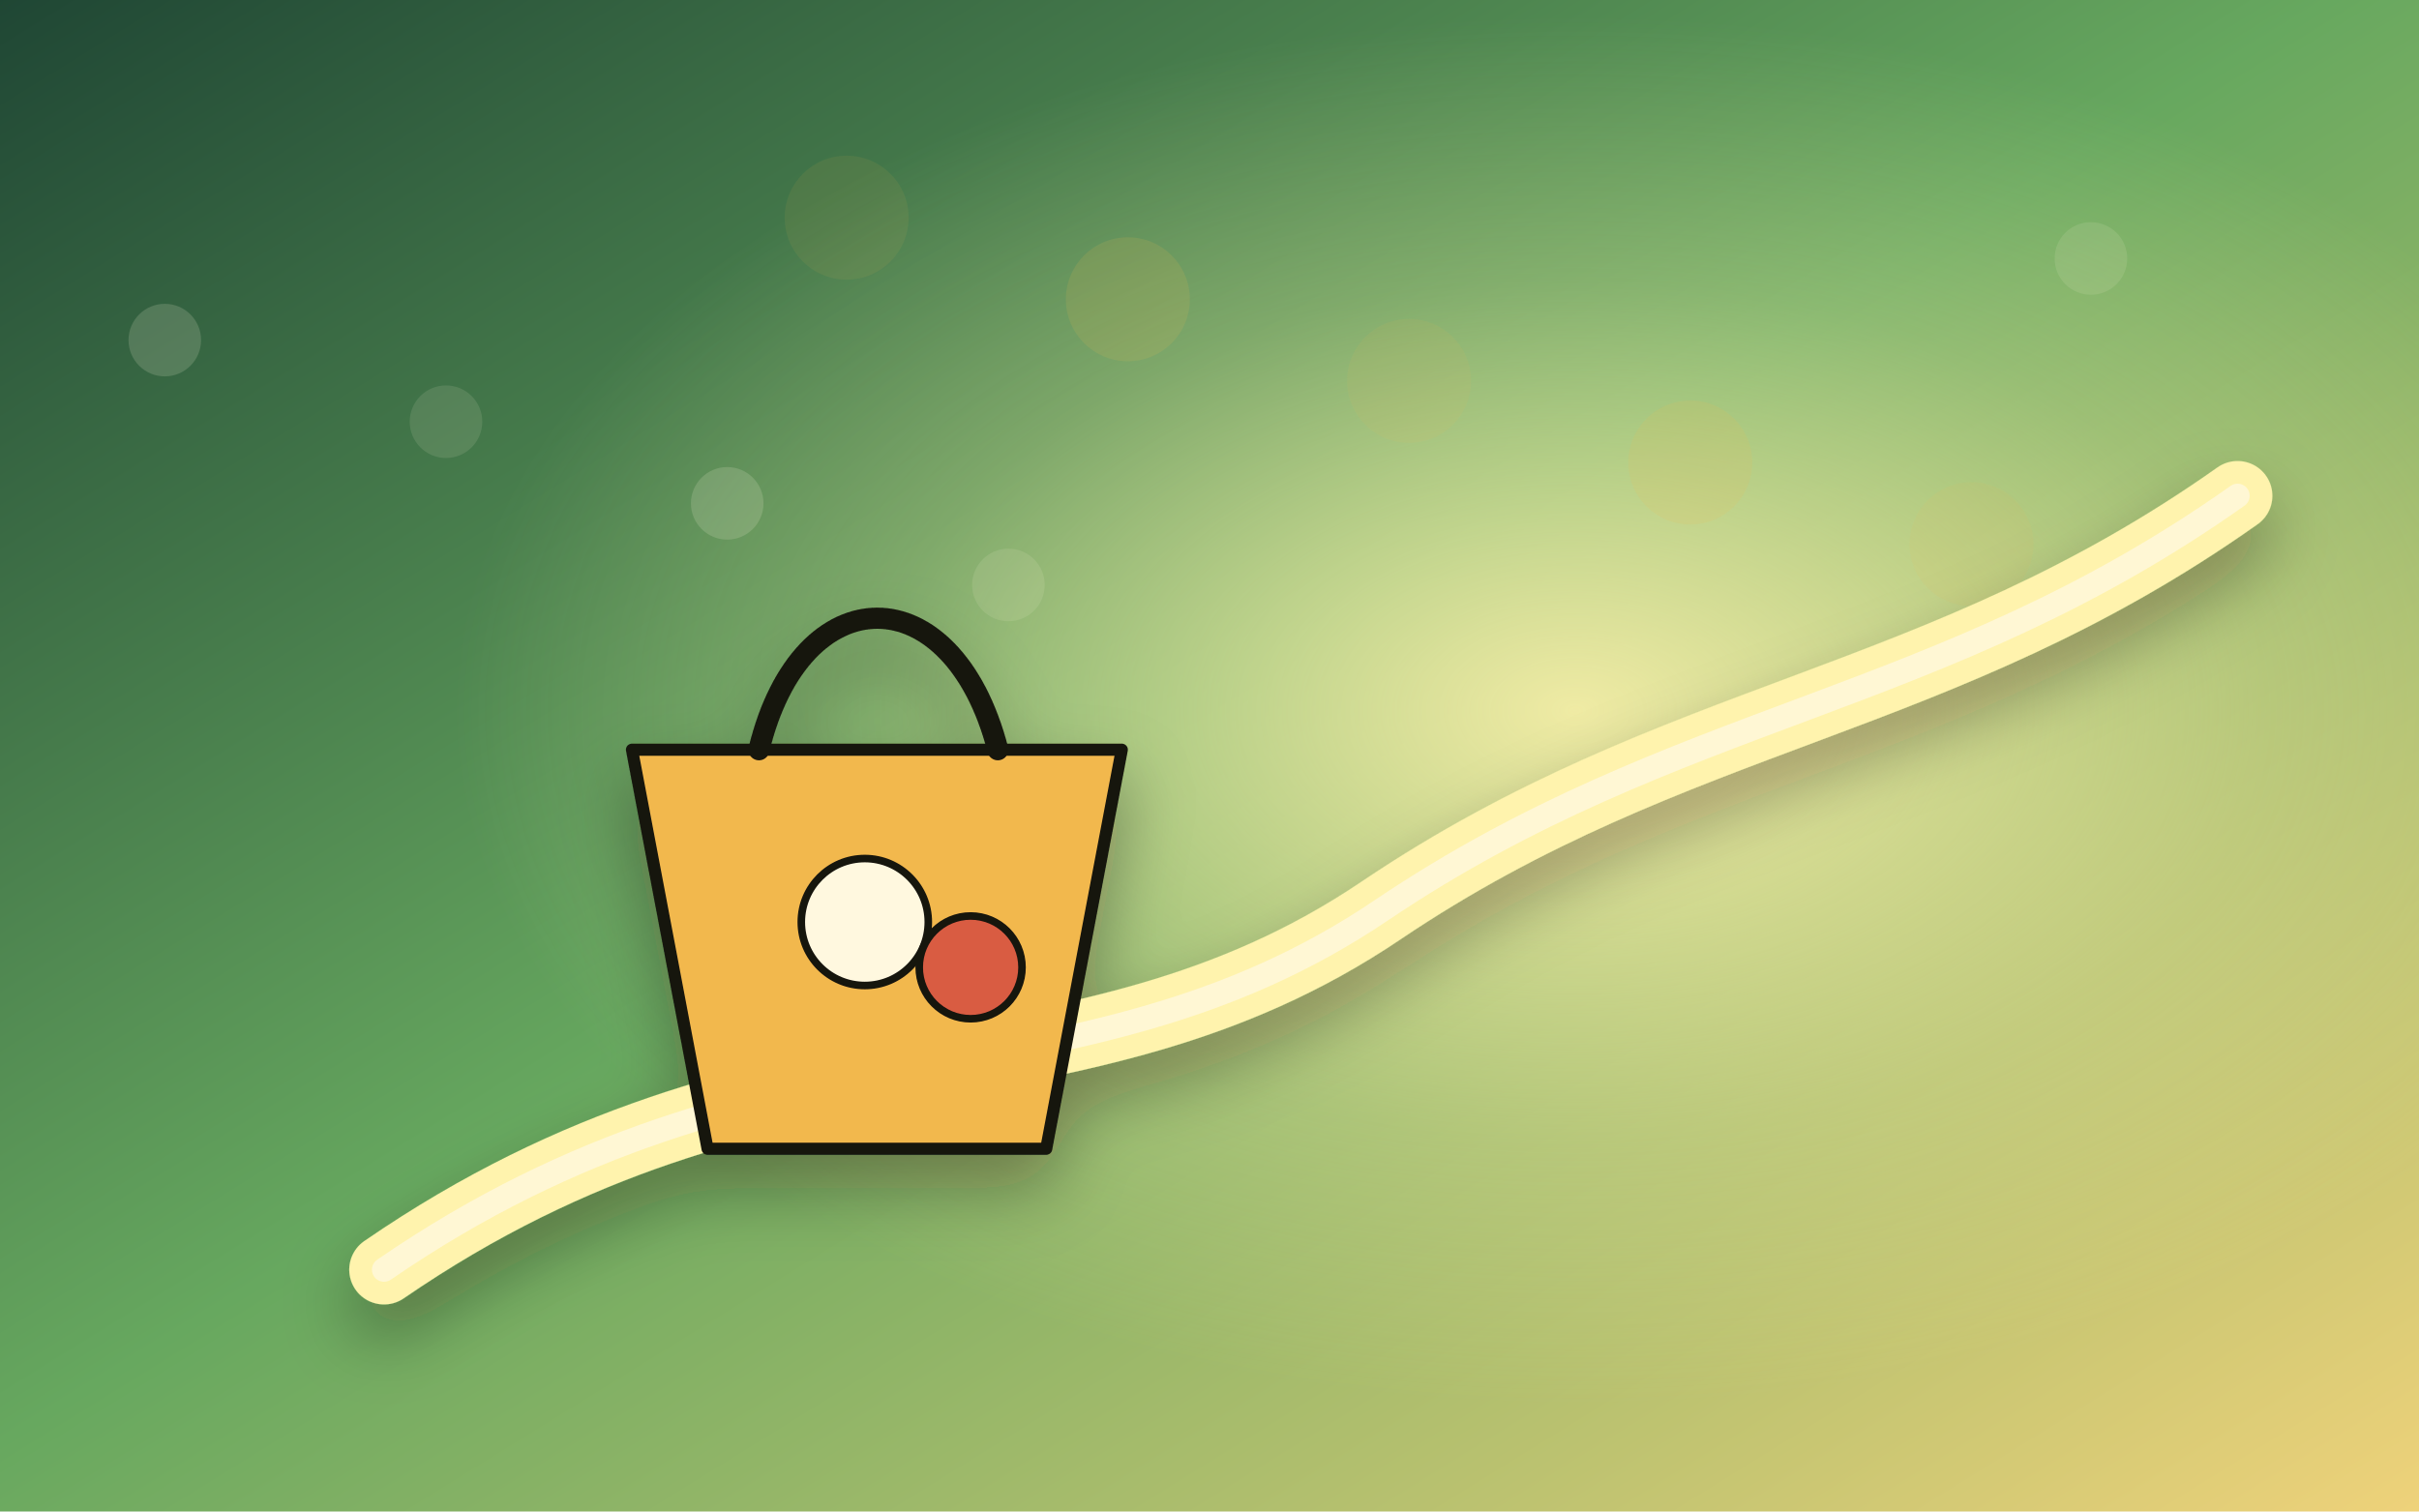
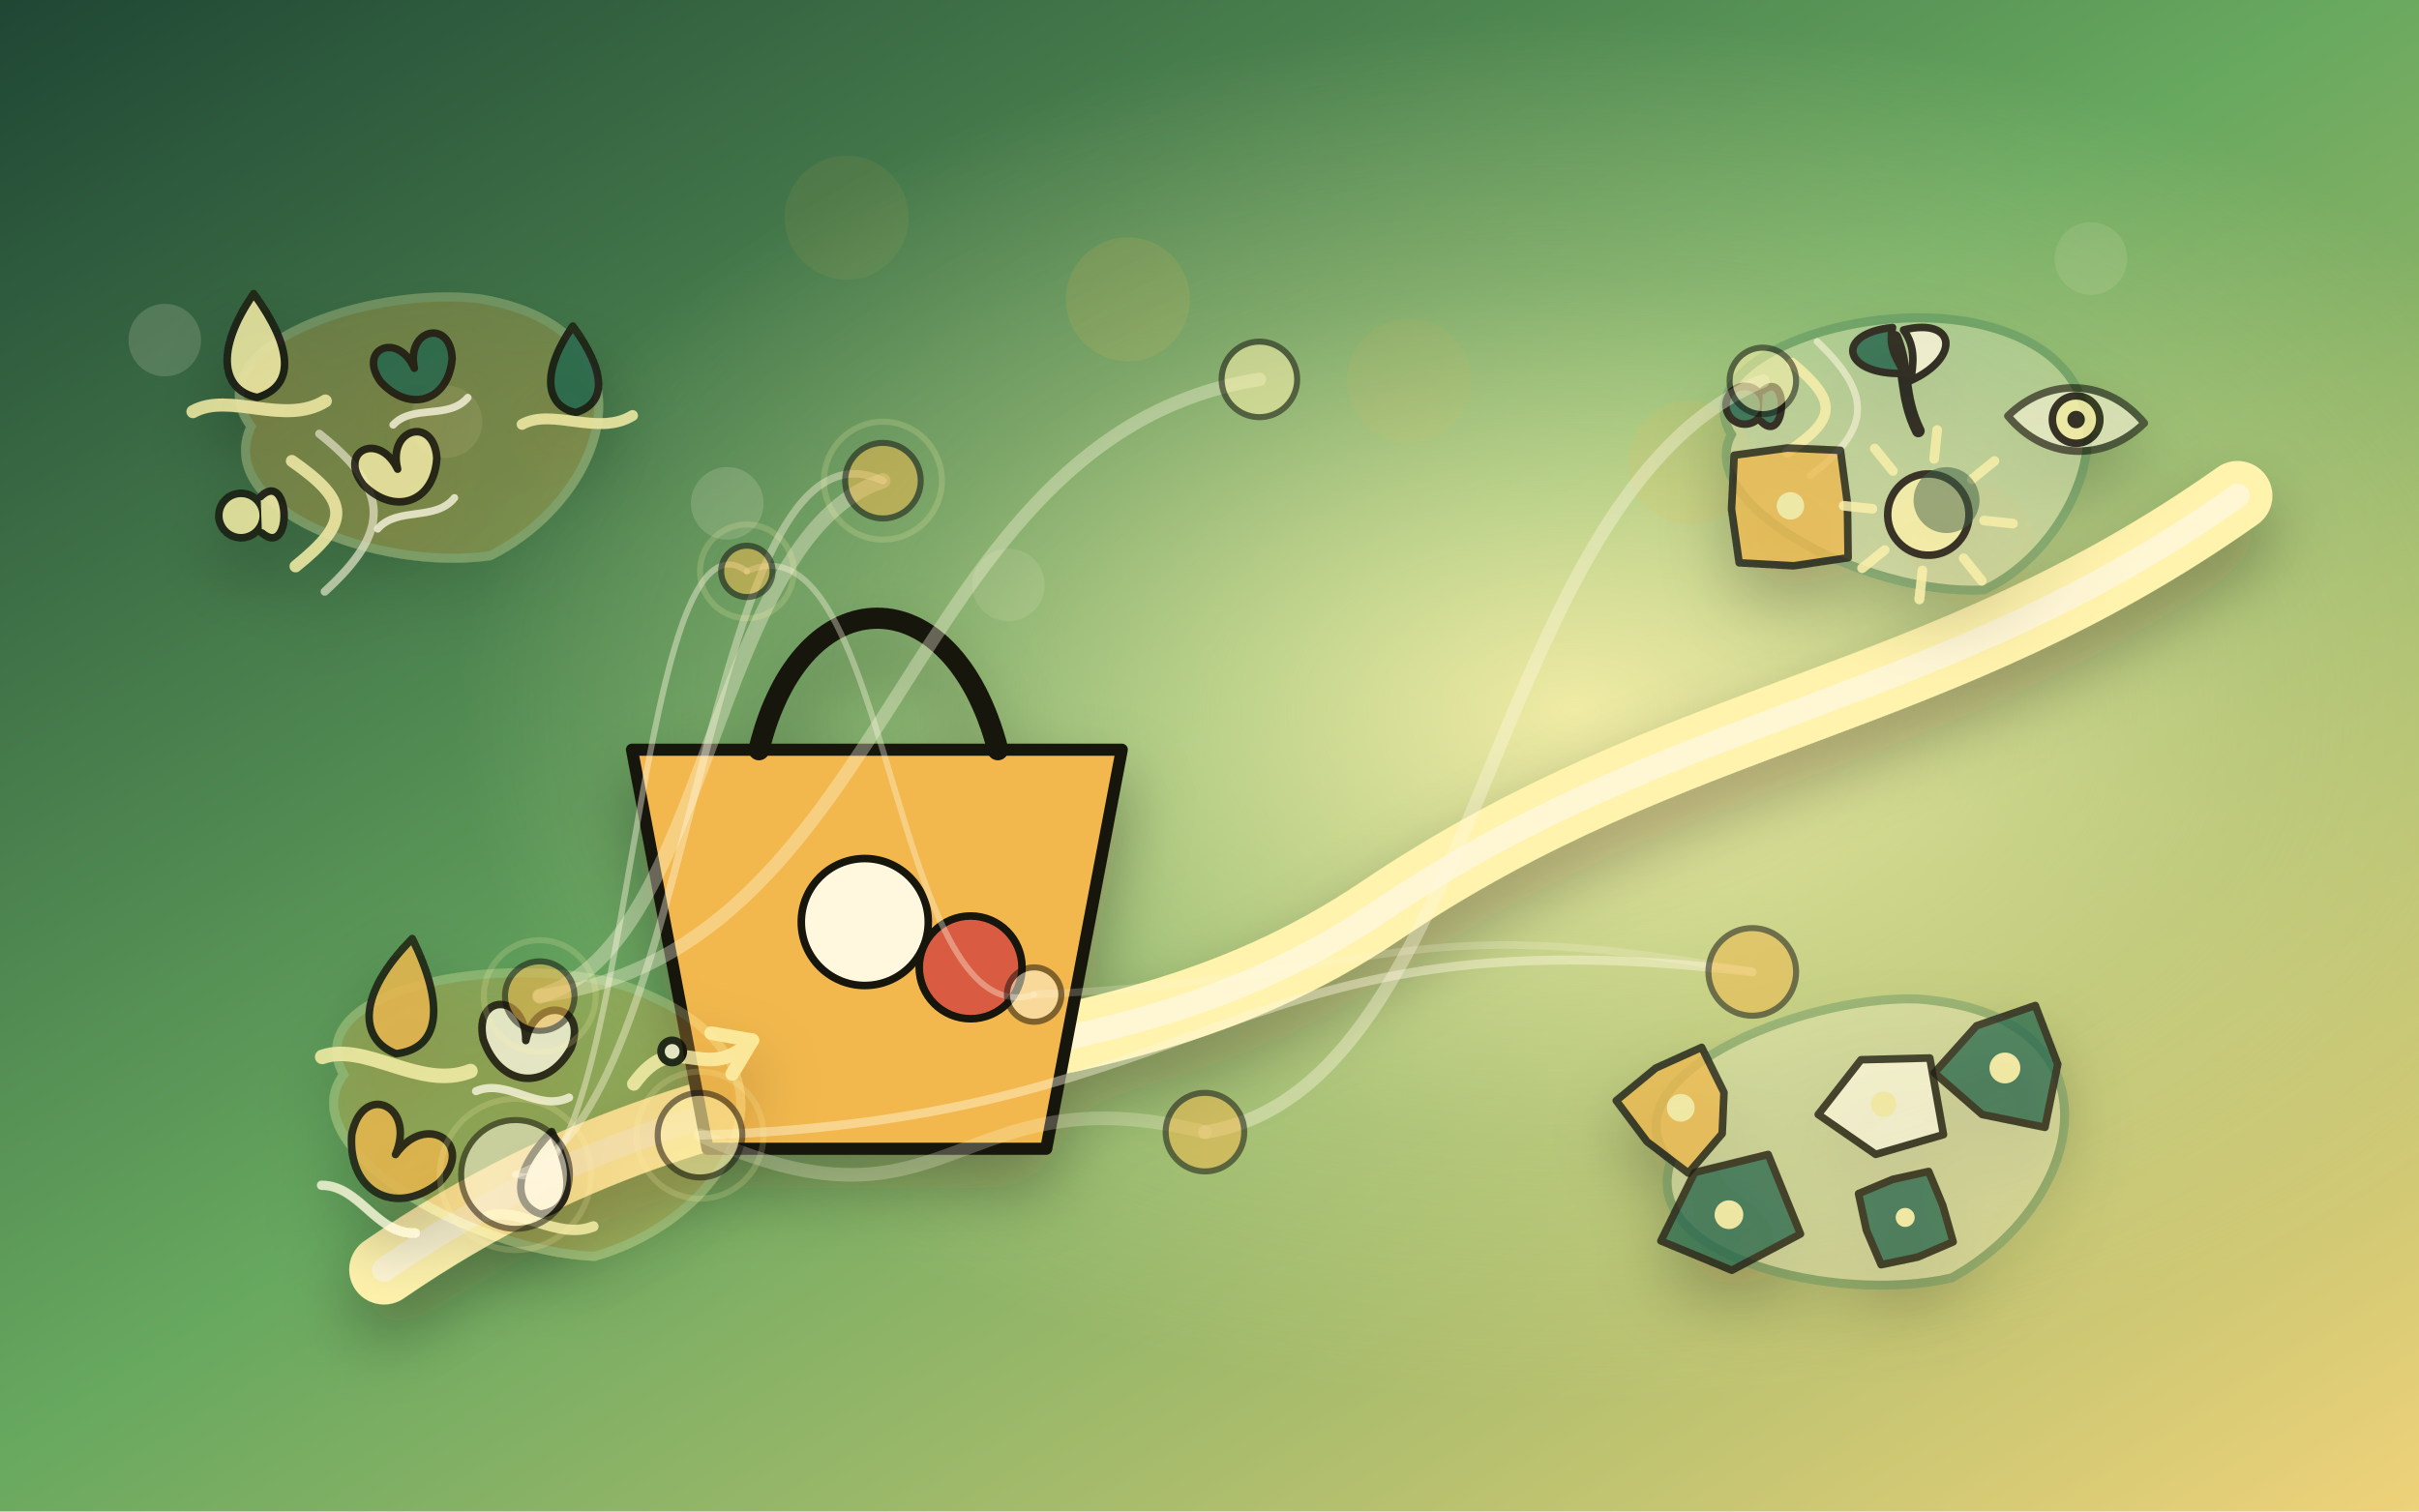
<svg xmlns="http://www.w3.org/2000/svg" width="1600" height="1000" viewBox="0 0 1600 1000" role="img" aria-labelledby="title desc">
  <defs>
    <linearGradient id="posterBg" x1="0" y1="0" x2="1" y2="1">
      <stop offset="0%" stop-color="#1f4634" />
      <stop offset="48%" stop-color="#67a85f" />
      <stop offset="100%" stop-color="#efd27a" />
    </linearGradient>
    <radialGradient id="warmGlow" cx="65%" cy="47%" r="46%">
      <stop offset="0%" stop-color="#fff3ad" stop-opacity=".88" />
      <stop offset="62%" stop-color="#fff3ad" stop-opacity=".24" />
      <stop offset="100%" stop-color="#fff3ad" stop-opacity="0" />
    </radialGradient>
    <filter id="posterShadow" x="-20%" y="-20%" width="140%" height="150%">
      <feDropShadow dx="0" dy="22" stdDeviation="22" flood-color="#140d08" flood-opacity=".32" />
    </filter>
    <filter id="hardInk" x="-20%" y="-20%" width="140%" height="150%">
      <feDropShadow dx="6" dy="8" stdDeviation="0" flood-color="#12100c" flood-opacity=".34" />
    </filter>
    <style>
      .ink { stroke: #16120d; stroke-width: 8; stroke-linecap: round; stroke-linejoin: round; }
      .thin { stroke: #16120d; stroke-width: 5; stroke-linecap: round; stroke-linejoin: round; }
    </style>
  </defs>
  <rect width="1600" height="1000" fill="url(#posterBg)" />
  <rect width="1600" height="1000" fill="url(#warmGlow)" />
  <circle cx="560" cy="144" r="41" fill="#f2b84d" opacity="0.08" />
  <circle cx="1383" cy="171" r="24" fill="#fff8df" opacity="0.11" />
  <circle cx="746" cy="198" r="41" fill="#f2b84d" opacity="0.13" />
  <circle cx="109" cy="225" r="24" fill="#fff8df" opacity="0.16" />
  <circle cx="932" cy="252" r="41" fill="#f2b84d" opacity="0.08" />
  <circle cx="295" cy="279" r="24" fill="#fff8df" opacity="0.11" />
  <circle cx="1118" cy="306" r="41" fill="#f2b84d" opacity="0.13" />
  <circle cx="481" cy="333" r="24" fill="#fff8df" opacity="0.16" />
  <circle cx="1304" cy="360" r="41" fill="#f2b84d" opacity="0.08" />
  <circle cx="667" cy="387" r="24" fill="#fff8df" opacity="0.11" />
  <g filter="url(#posterShadow)">
    <g id="poster-growth-market-river">
      <path d="M254 840 C510 664 710 740 914 602 C1110 470 1282 468 1480 328" fill="none" stroke="#fff3ad" stroke-width="46" stroke-linecap="round" />
      <path d="M254 840 C510 664 710 740 914 602 C1110 470 1282 468 1480 328" fill="none" stroke="#fff8df" stroke-width="16" stroke-linecap="round" opacity=".78" />
      <path d="M418 496 L742 496 L692 760 L468 760Z" fill="#f2b84d" class="ink" />
      <path d="M502 496 C530 380 630 380 660 496" fill="none" stroke="#16120d" stroke-width="14" stroke-linecap="round" />
      <circle cx="572" cy="610" r="42" fill="#fff8df" class="thin" />
      <circle cx="642" cy="640" r="34" fill="#d95b42" class="thin" />
    </g>
  </g>
+   <g id="semantic-layer-icons" filter="url(#posterShadow)">
+     <g transform="rotate(-2.0 284.0 278.0)" opacity=".92">
+       <path d="M166.0 278.0 C129.0 224.0 247.0 187.0 321.0 199.0 C439.0 224.0 402.0 332.0 321.0 369.0 C247.0 377.0 139.0 332.0 166.0 278.0Z" fill="#f2b84d" opacity=".28" stroke="#fff3ad" stroke-width="6" />
+       <g opacity=".86">
+         <path d="M170.8 190.3 C143.1 227.3 147.7 253.7 170.8 259.0 C195.9 252.4 195.9 227.3 170.8 190.3Z" fill="#fff3ad" class="thin" />
+         <path d="M127.9 266.9 C152.3 254.3 188.0 278.8 215.7 262.9" fill="none" stroke="#fff3ad" stroke-width="8.6" stroke-linecap="round" />
+       </g>
+       <g transform="rotate(-16 277.9 249.2)" opacity=".84">
+         <path d="M253.1 244.6 C244.8 218.9 274.2 216.1 277.0 242.8 C279.7 216.1 310.1 218.9 302.7 244.6 C291.7 270.4 265.0 270.4 253.1 244.6Z" fill="#23664f" class="thin" />
+         <path d="M252.1 274.1 C268.7 264.9 288.0 282.4 304.6 272.2" fill="none" stroke="#fff8df" stroke-width="5.0" stroke-linecap="round" />
+       </g>
+       <g opacity=".86">
+         <path d="M381.0 219.1 C357.9 249.9 361.8 271.9 381.0 276.3 C401.9 270.8 401.9 249.9 381.0 219.1Z" fill="#23664f" class="thin" />
+         <path d="M345.2 282.9 C365.6 272.5 395.3 292.8 418.4 279.6" fill="none" stroke="#fff3ad" stroke-width="7.2" stroke-linecap="round" />
+       </g>
+       <g opacity=".86">
+         <circle cx="157.3" cy="336.7" r="14.7" fill="#fff3ad" class="thin" />
+         <path d="M170.7 324.6 C190.8 306.5 190.8 366.8 170.7 348.7" fill="#fff3ad" class="thin" />
+         <path d="M192.2 301.8 C229.7 330.0 229.7 343.4 192.2 371.5" fill="none" stroke="#fff3ad" stroke-width="8.0" stroke-linecap="round" />
+         <path d="M210.9 284.4 C256.5 323.3 256.5 350.1 210.9 388.9" fill="none" stroke="#fff8df" stroke-width="5.4" stroke-linecap="round" opacity=".72" />
+       </g>
+       <g transform="rotate(-18 264.9 315.7)" opacity=".84">
+         <path d="M239.0 310.9 C230.3 284.0 261.1 281.1 263.9 309.0 C266.8 281.1 298.5 284.0 290.8 310.9 C279.3 337.8 251.5 337.8 239.0 310.9Z" fill="#fff3ad" class="thin" />
+         <path d="M238.0 341.6 C255.3 332.0 275.5 350.2 292.7 339.7" fill="none" stroke="#fff8df" stroke-width="5.0" stroke-linecap="round" />
+       </g>
+     </g>
+     <g transform="rotate(3.0 1270.0 294.0)" opacity=".92">
+       <path d="M1145.0 294.0 C1113.0 247.0 1223.0 200.0 1302.0 212.0 C1427.0 232.0 1380.0 356.0 1317.0 388.0 C1238.0 396.0 1123.0 341.0 1145.0 294.0Z" fill="#fff8df" opacity=".28" stroke="#23664f" stroke-width="6" />
+       <g opacity=".86">
+         <circle cx="1152.9" cy="274.2" r="12.5" fill="#23664f" class="thin" />
+         <path d="M1164.3 263.9 C1181.4 248.5 1181.4 299.8 1164.3 284.4" fill="#23664f" class="thin" />
+         <path d="M1182.5 244.5 C1214.4 268.5 1214.4 279.9 1182.5 303.8" fill="none" stroke="#fff3ad" stroke-width="6.8" stroke-linecap="round" />
+         <path d="M1198.5 229.7 C1237.2 262.8 1237.2 285.6 1198.5 318.6" fill="none" stroke="#fff8df" stroke-width="4.6" stroke-linecap="round" opacity=".72" />
+       </g>
+       <g transform="rotate(-17 1258.9 254.2)" opacity=".86">
+         <path d="M1258.9 286.6 C1253.3 260.9 1262.2 244.1 1258.9 222.8" fill="none" stroke="#16120d" stroke-width="8.4" stroke-linecap="round" />
+         <path d="M1258.9 247.4 C1218.5 238.5 1220.8 210.5 1258.9 216.1 C1252.1 229.5 1257.7 238.5 1258.9 247.4Z" fill="#23664f" class="thin" />
+         <path d="M1262.2 253.0 C1298.1 246.3 1301.4 219.4 1265.6 219.4 C1271.2 232.9 1265.6 244.1 1262.2 253.0Z" fill="#fff8df" class="thin" />
+       </g>
+       <g opacity=".84">
+         <path d="M1327.0 272.2 C1352.5 244.3 1391.9 244.3 1417.4 272.2 C1391.9 300.0 1352.5 300.0 1327.0 272.2Z" fill="#fff8df" opacity=".74" class="thin" />
+         <circle cx="1372.2" cy="272.2" r="15.7" fill="#fff3ad" class="thin" />
+         <circle cx="1372.2" cy="272.2" r="5.8" fill="#16120d" />
+       </g>
+       <g opacity=".78">
+         <polygon points="1226.4,371.4 1190.7,378.6 1154.6,378.5 1147.7,343.2 1147.6,307.6 1182.5,301.0 1217.6,300.7 1224.0,335.2" fill="#f2b84d" class="thin" />
+         <circle cx="1186.5" cy="339.1" r="9.1" fill="#fff3ad" />
+       </g>
+       <g opacity=".84">
+         <path d="M1314.9 342.1 L1334.1 343.1" stroke="#fff3ad" stroke-width="6.4" stroke-linecap="round" />
+         <path d="M1302.7 367.7 L1315.5 382.0" stroke="#fff3ad" stroke-width="6.4" stroke-linecap="round" />
+         <path d="M1275.9 377.2 L1274.9 396.4" stroke="#fff3ad" stroke-width="6.4" stroke-linecap="round" />
+         <path d="M1250.3 365.0 L1236.0 377.8" stroke="#fff3ad" stroke-width="6.4" stroke-linecap="round" />
+         <path d="M1240.8 338.2 L1221.6 337.2" stroke="#fff3ad" stroke-width="6.4" stroke-linecap="round" />
+         <path d="M1253.0 312.5 L1240.2 298.3" stroke="#fff3ad" stroke-width="6.4" stroke-linecap="round" />
+         <path d="M1279.8 303.1 L1280.8 283.9" stroke="#fff3ad" stroke-width="6.4" stroke-linecap="round" />
+         <path d="M1305.4 315.3 L1319.7 302.4" stroke="#fff3ad" stroke-width="6.4" stroke-linecap="round" />
+         <circle cx="1277.9" cy="340.1" r="26.9" fill="#fff3ad" class="thin" />
+         <circle cx="1289.4" cy="329.9" r="21.8" fill="#1f4634" opacity=".5" />
+       </g>
+     </g>
+     <g transform="rotate(8.0 363.0 730.0)" opacity=".92">
+       <path d="M226.0 730.0 C187.0 678.0 319.0 634.0 402.0 646.0 C539.0 673.0 495.0 787.0 407.0 826.0 C324.0 834.0 197.0 782.0 226.0 730.0Z" fill="#f2b84d" opacity=".28" stroke="#fff3ad" stroke-width="6" />
+       <g opacity=".86">
+         <path d="M258.4 634.6 C227.3 676.0 232.5 705.6 258.4 711.5 C286.5 704.1 286.5 676.0 258.4 634.6Z" fill="#f2b84d" class="thin" />
+         <path d="M210.3 720.4 C237.6 706.3 277.6 733.7 308.7 716.0" fill="none" stroke="#fff3ad" stroke-width="9.6" stroke-linecap="round" />
+       </g>
+       <g transform="rotate(-2 343.5 698.4)" opacity=".84">
+         <path d="M314.3 693.0 C304.6 662.8 339.2 659.6 342.4 690.9 C345.6 659.6 381.3 662.8 372.6 693.0 C359.7 723.3 328.4 723.3 314.3 693.0Z" fill="#fff8df" class="thin" />
+         <path d="M313.2 727.6 C332.7 716.8 355.4 737.3 374.8 725.4" fill="none" stroke="#fff8df" stroke-width="5.4" stroke-linecap="round" />
+       </g>
+       <g opacity=".86">
+         <path d="M416.9 709.4 C439.9 666.2 462.0 705.8 490.5 669.9" fill="none" stroke="#fff3ad" stroke-width="9.0" stroke-linecap="round" />
+         <path d="M490.5 669.9 L462.9 669.0 M490.5 669.9 L480.4 693.8" fill="none" stroke="#fff3ad" stroke-width="9.0" stroke-linecap="round" />
+         <circle cx="439.0" cy="684.6" r="7.4" fill="#fff8df" class="thin" />
+       </g>
+       <g transform="rotate(21 265.4 786.1)" opacity=".84">
+         <path d="M232.4 780.0 C221.4 745.8 260.5 742.2 264.1 777.5 C267.8 742.2 308.1 745.8 298.3 780.0 C283.7 814.1 248.3 814.1 232.4 780.0Z" fill="#f2b84d" class="thin" />
+         <path d="M231.2 819.0 C253.2 806.8 278.8 830.0 300.7 816.6" fill="none" stroke="#fff8df" stroke-width="6.1" stroke-linecap="round" />
+       </g>
+       <g opacity=".86">
+         <path d="M367.5 748.2 C345.2 777.9 348.9 799.1 367.5 803.3 C387.6 798.0 387.6 777.9 367.5 748.2Z" fill="#fff8df" class="thin" />
+         <path d="M333.0 809.7 C352.6 799.6 381.3 819.2 403.5 806.5" fill="none" stroke="#fff3ad" stroke-width="6.9" stroke-linecap="round" />
+       </g>
+     </g>
+     <g transform="rotate(-7.0 1240.0 752.0)" opacity=".92">
+       <path d="M1104.0 752.0 C1065.0 692.0 1201.0 653.0 1279.0 665.0 C1415.0 692.0 1376.0 812.0 1279.0 851.0 C1201.0 859.0 1075.0 812.0 1104.0 752.0Z" fill="#fff8df" opacity=".28" stroke="#23664f" stroke-width="6" />
+       <g opacity=".78">
+         <polygon points="1140.1,737.7 1114.7,760.9 1090.1,736.9 1073.2,707.5 1101.8,689.3 1133.6,679.4 1144.6,710.8" fill="#f2b84d" class="thin" />
+         <circle cx="1115.0" cy="717.4" r="9.2" fill="#fff3ad" />
+       </g>
+       <g opacity=".78">
+         <polygon points="1285.3,756.2 1239.2,763.7 1204.7,732.9 1237.2,700.4 1282.5,704.8" fill="#fff8df" class="thin" />
+         <circle cx="1248.5" cy="731.4" r="8.4" fill="#fff3ad" />
+       </g>
+       <g opacity=".78">
+         <polygon points="1366.0,719.2 1352.5,759.6 1312.3,746.1 1284.3,714.9 1315.8,687.4 1356.0,678.8" fill="#23664f" class="thin" />
+         <circle cx="1331.0" cy="717.4" r="10.2" fill="#fff3ad" />
+       </g>
+       <g opacity=".78">
+         <polygon points="1183.4,809.9 1135.4,828.2 1091.2,803.2 1118.9,761.0 1168.6,755.1" fill="#23664f" class="thin" />
+         <circle cx="1138.0" cy="791.5" r="9.5" fill="#fff3ad" />
+       </g>
+       <g opacity=".78">
+         <polygon points="1283.0,827.4 1258.7,834.5 1233.9,836.6 1227.0,812.7 1224.8,788.1 1248.4,781.5 1272.6,779.2 1279.1,802.5" fill="#23664f" class="thin" />
+         <circle cx="1253.5" cy="807.5" r="6.3" fill="#fff3ad" />
+       </g>
+     </g>
+   </g>
+   <g id="root-constellation">
+     <path d="M833.0 251.0 C595.0 289.0 595.0 628.0 357.0 659.0" fill="none" stroke="#fff8df" stroke-width="9" stroke-linecap="round" opacity="0.35" />
+     <path d="M357.0 659.0 C470.5 625.0 470.5 356.0 584.0 318.0" fill="none" stroke="#fff8df" stroke-width="10" stroke-linecap="round" opacity="0.36" />
+     <path d="M584.0 318.0 C462.5 262.0 462.5 743.0 341.0 777.0" fill="none" stroke="#fff8df" stroke-width="5" stroke-linecap="round" opacity="0.40" />
+     <path d="M341.0 777.0 C417.5 807.0 417.5 322.0 494.0 378.0" fill="none" stroke="#fff8df" stroke-width="4" stroke-linecap="round" opacity="0.42" />
+     <path d="M494.0 378.0 C589.0 335.0 589.0 688.0 684.0 658.0" fill="none" stroke="#fff8df" stroke-width="4" stroke-linecap="round" opacity="0.37" />
+     <path d="M684.0 658.0 C921.5 647.0 921.5 600.0 1159.0 643.0" fill="none" stroke="#fff8df" stroke-width="5" stroke-linecap="round" opacity="0.22" />
+     <path d="M1159.0 643.0 C811.0 601.0 811.0 740.0 463.0 751.0" fill="none" stroke="#fff8df" stroke-width="6" stroke-linecap="round" opacity="0.43" />
+     <path d="M463.0 751.0 C630.0 828.0 630.0 707.0 797.0 749.0" fill="none" stroke="#fff8df" stroke-width="9" stroke-linecap="round" opacity="0.25" />
+     <path d="M797.0 749.0 C981.5 720.0 981.5 329.0 1166.0 252.0" fill="none" stroke="#fff8df" stroke-width="9" stroke-linecap="round" opacity="0.38" />
+     <circle cx="833.0" cy="251.0" r="25" fill="#fff3ad" opacity=".52" stroke="#16120d" stroke-width="4" />
+     <circle cx="357.0" cy="659.0" r="23" fill="#f2b84d" opacity=".52" stroke="#16120d" stroke-width="4" />
+     <circle cx="357.0" cy="659.0" r="37" fill="none" stroke="#fff3ad" stroke-width="4" opacity=".18" />
+     <circle cx="584.0" cy="318.0" r="25" fill="#f2b84d" opacity=".52" stroke="#16120d" stroke-width="4" />
+     <circle cx="584.0" cy="318.0" r="39" fill="none" stroke="#fff3ad" stroke-width="4" opacity=".18" />
+     <circle cx="341.0" cy="777.0" r="36" fill="#fff8df" opacity=".52" stroke="#16120d" stroke-width="4" />
+     <circle cx="341.0" cy="777.0" r="50" fill="none" stroke="#fff3ad" stroke-width="4" opacity=".18" />
+     <circle cx="494.0" cy="378.0" r="17" fill="#f2b84d" opacity=".52" stroke="#16120d" stroke-width="4" />
+     <circle cx="494.0" cy="378.0" r="31" fill="none" stroke="#fff3ad" stroke-width="4" opacity=".18" />
+     <circle cx="684.0" cy="658.0" r="18" fill="#fff8df" opacity=".52" stroke="#16120d" stroke-width="4" />
+     <circle cx="1159.0" cy="643.0" r="29" fill="#f2b84d" opacity=".52" stroke="#16120d" stroke-width="4" />
+     <circle cx="463.0" cy="751.0" r="28" fill="#fff3ad" opacity=".52" stroke="#16120d" stroke-width="4" />
+     <circle cx="463.0" cy="751.0" r="42" fill="none" stroke="#fff3ad" stroke-width="4" opacity=".18" />
+     <circle cx="797.0" cy="749.0" r="26" fill="#f2b84d" opacity=".52" stroke="#16120d" stroke-width="4" />
+     <circle cx="1166.0" cy="252.0" r="22" fill="#fff3ad" opacity=".52" stroke="#16120d" stroke-width="4" />
+   </g>
</svg>
